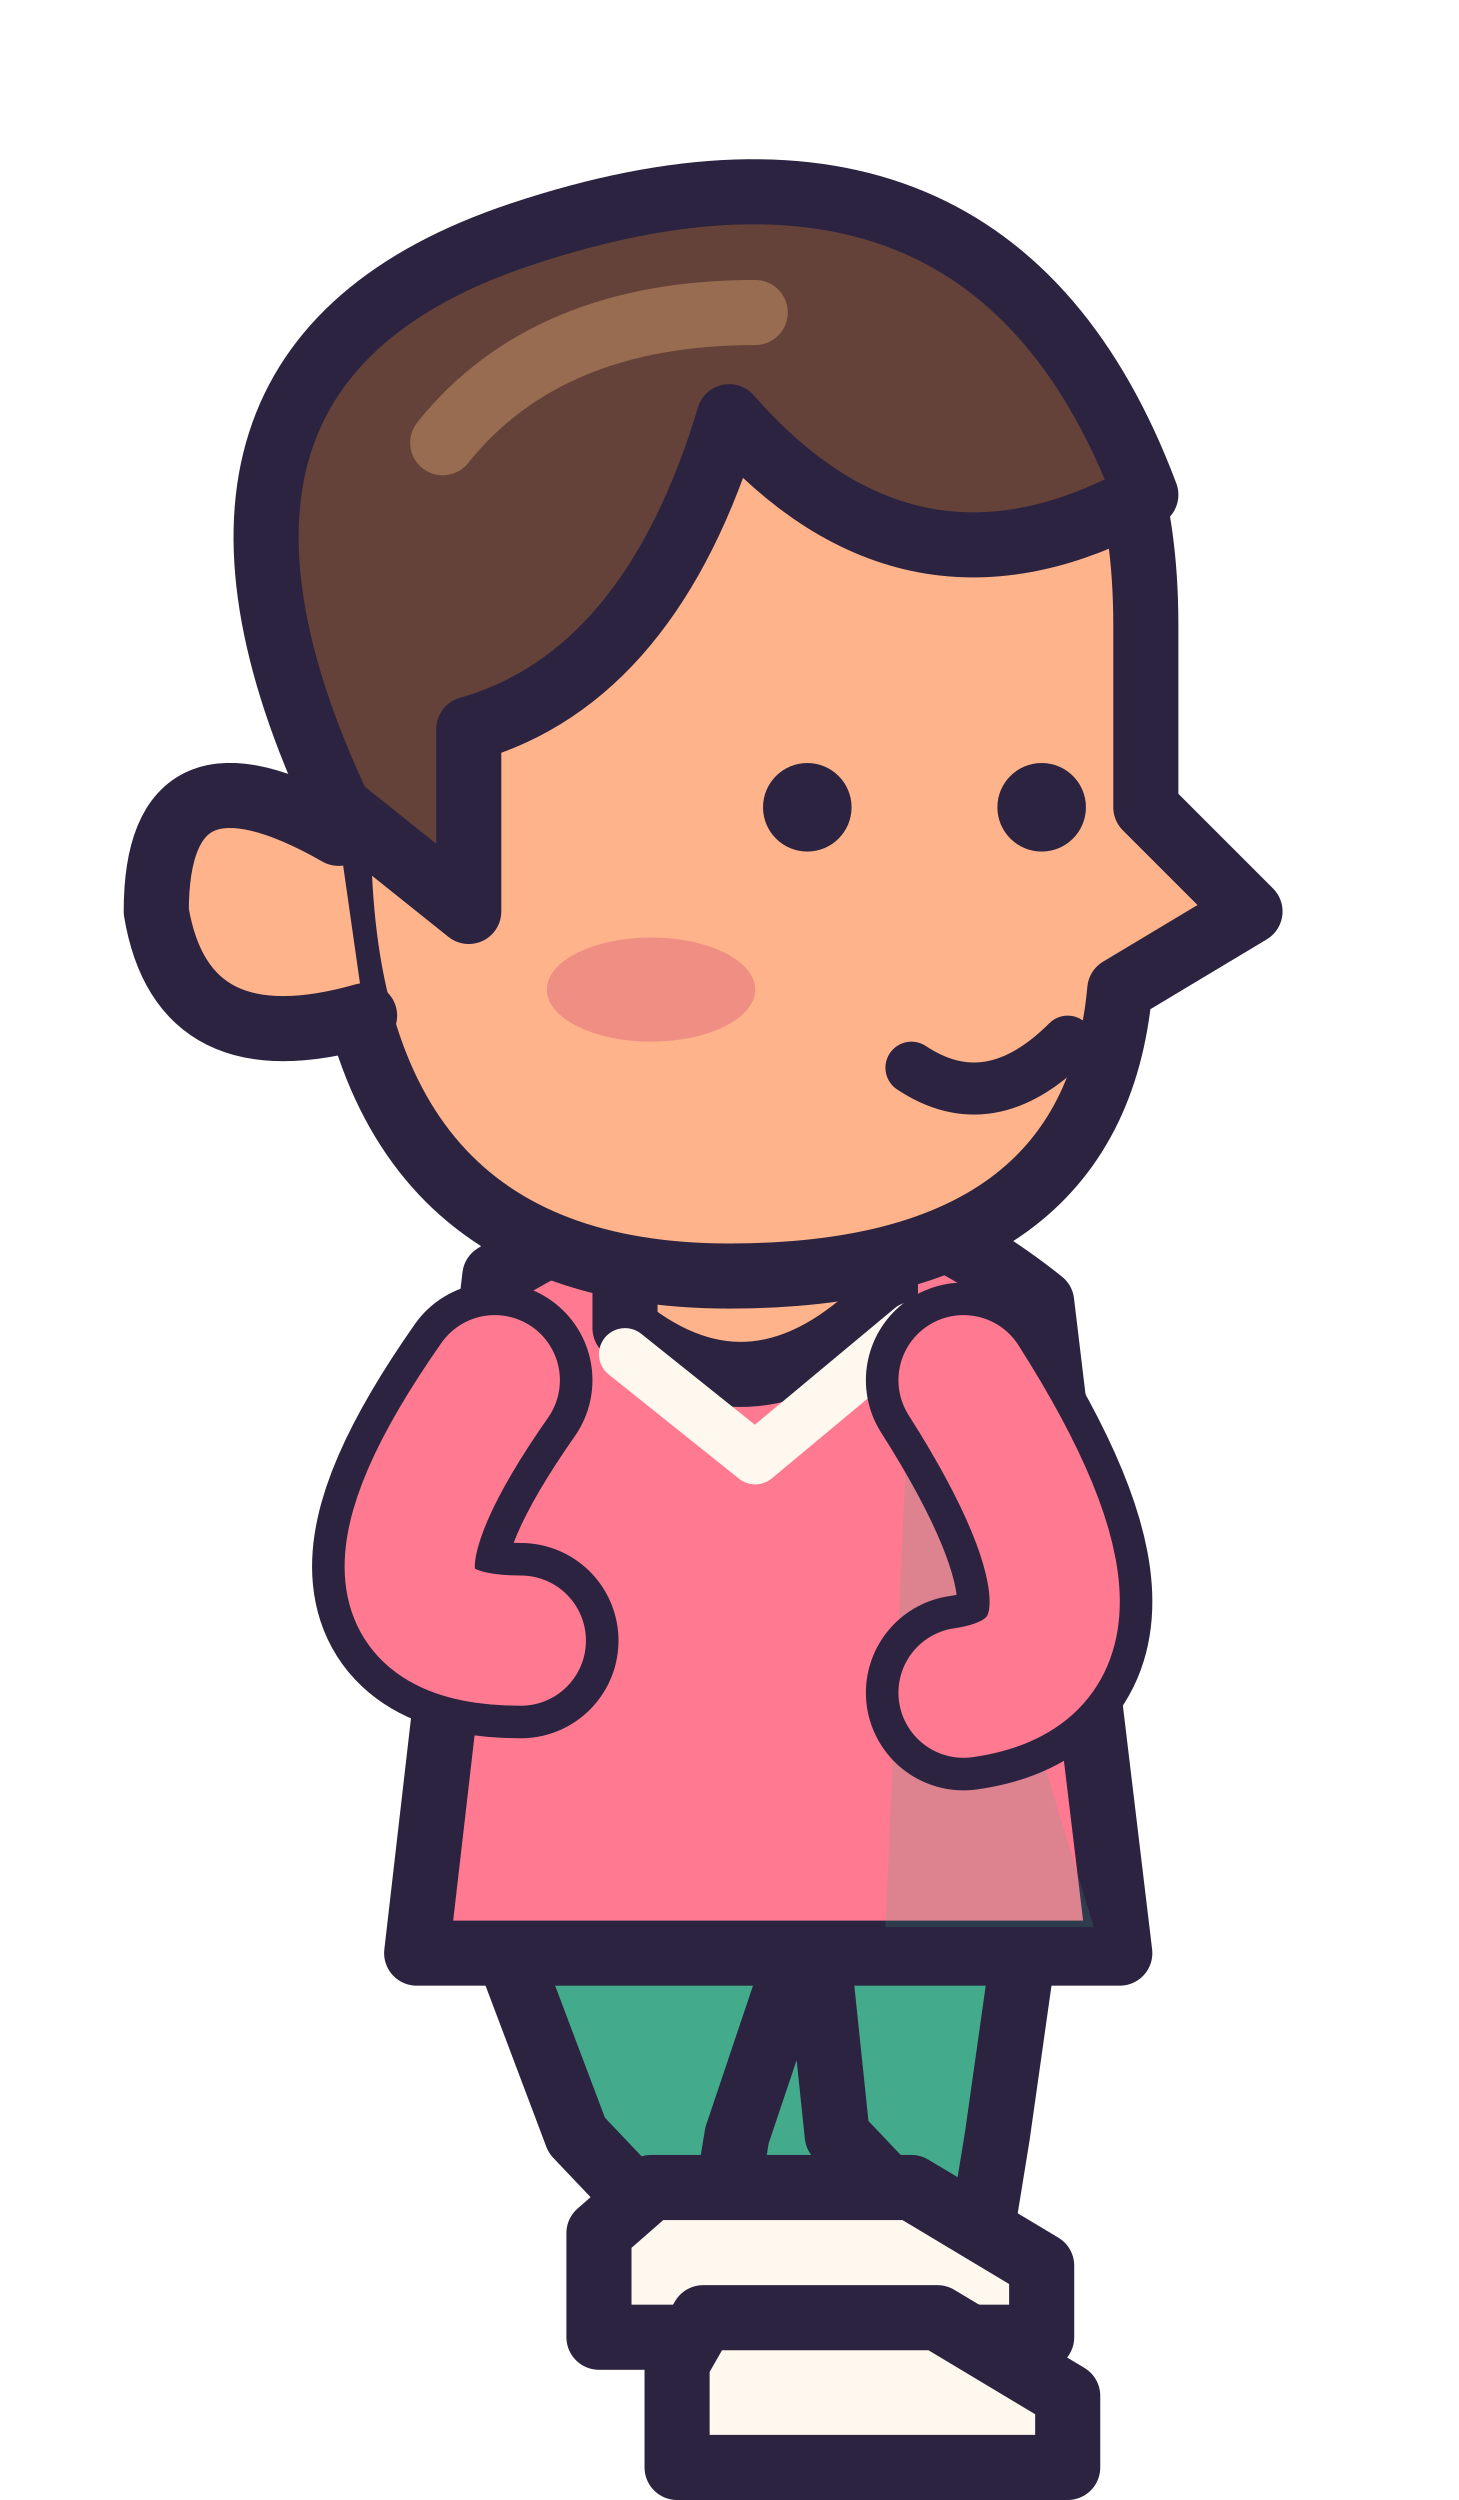
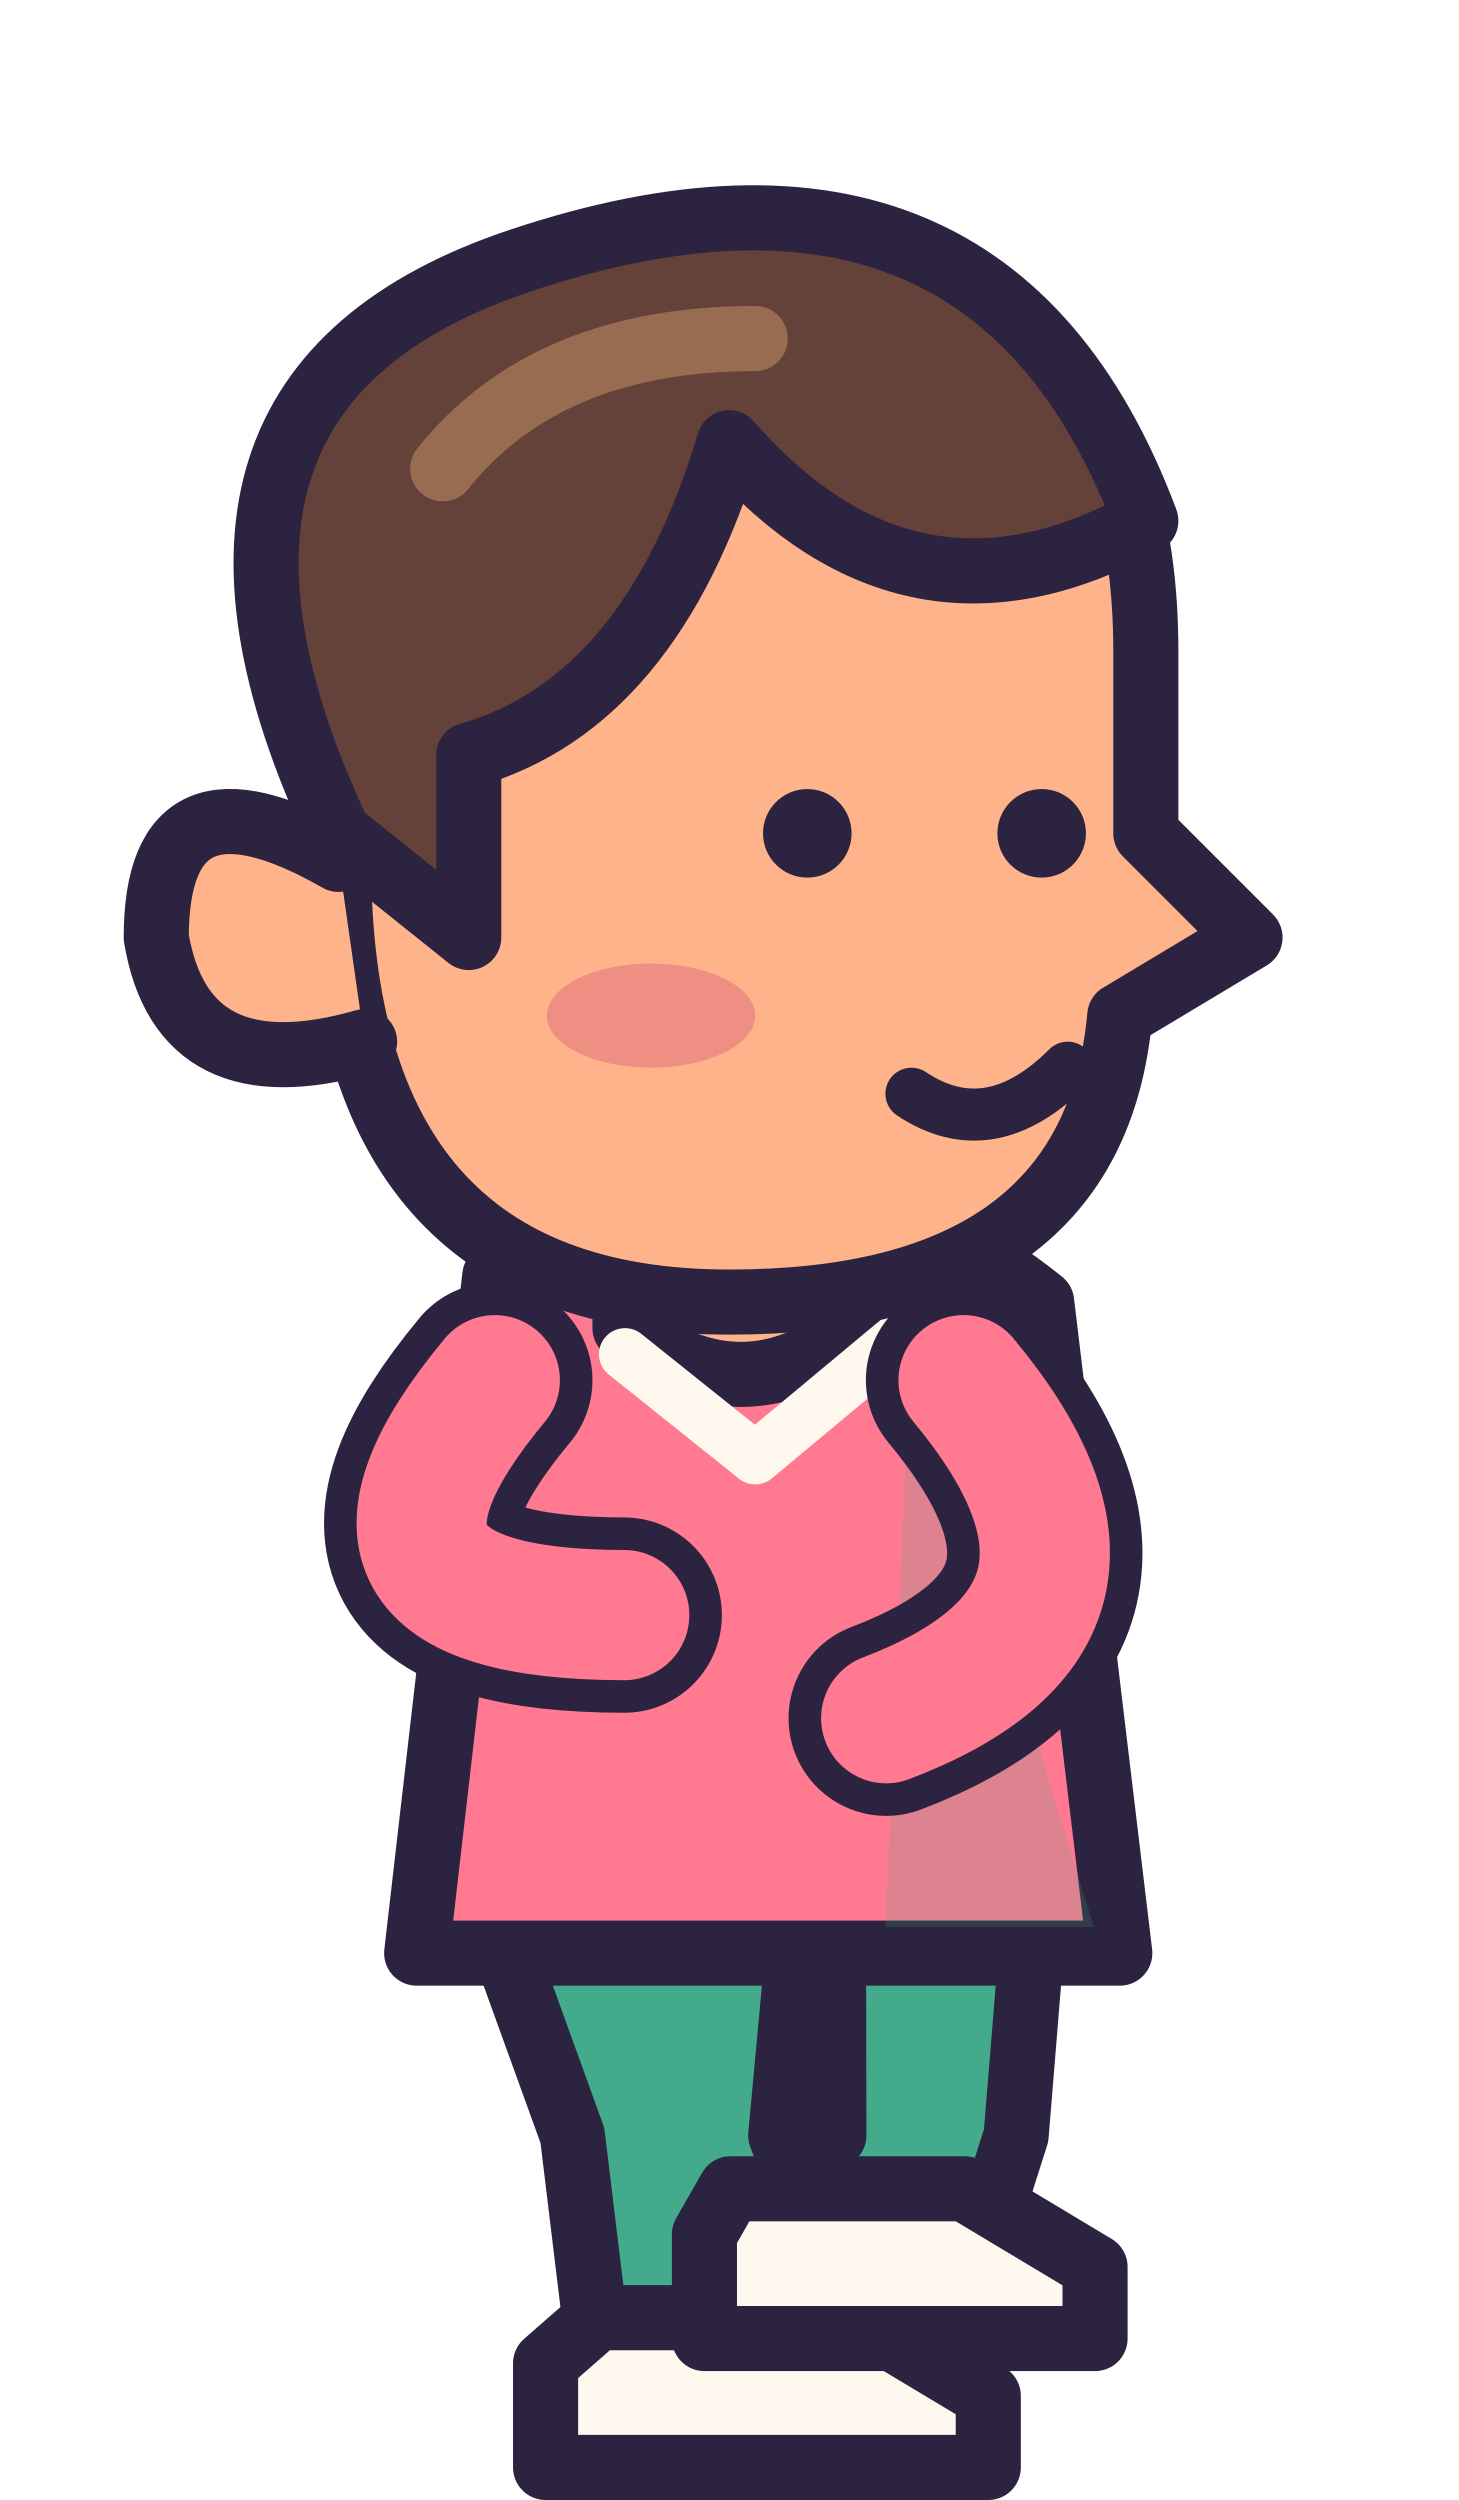
<svg xmlns="http://www.w3.org/2000/svg" width="56" height="96" viewBox="0 0 56 96">
  <g stroke="#2b2340" stroke-width="2.5" stroke-linecap="round" stroke-linejoin="round">
-     <path d="M18 71L22.15 82L25 85H35L32.15 82L31 71Z M32 71L28.3 82L27 90H37L38.3 82L40 70Z" fill="#43aa8b" vector-effect="non-scaling-stroke" />
-     <g transform="translate(7 -5)">
+     <path d="M18 71L21.98 82L22.95 90.00h10L29.98 82L31 71Z M32 71L32.02 82L29.05 85.05h9L39.02 82L40 70Z" fill="#43aa8b" vector-effect="non-scaling-stroke" />
+     <g transform="translate(4.95 0.00)">
      <path d="M18 89h10l5 3v2.75H16v-4Z" fill="#fff8ef" vector-effect="non-scaling-stroke" />
    </g>
-     <g transform="translate(-6 0)">
+     <g transform="translate(-4.95 -4.95)">
      <path d="M33 89h9l5 3v2.75H32v-4Z" fill="#fff8ef" vector-effect="non-scaling-stroke" />
    </g>
    <path d="M19 49q11-7 21 1l3 25H16Z" fill="#ff7a90" vector-effect="non-scaling-stroke" />
    <path d="M35 51l7 23h-8Z" fill="#43aa8b" stroke="none" opacity="0.18" vector-effect="non-scaling-stroke" />
    <path d="M24 44v7q5 4 10-1v-7" fill="#ffb38a" vector-effect="non-scaling-stroke" />
    <path d="M24 52l5 4 6-5" fill="none" stroke="#fff8ef" stroke-width="2" vector-effect="non-scaling-stroke" />
-     <path d="M19 53Q12.00 63 20.00 63" fill="none" stroke="#2b2340" stroke-width="7.5" vector-effect="non-scaling-stroke" />
-     <path d="M19 53Q12.00 63 20.00 63" fill="none" stroke="#ff7a90" stroke-width="5" vector-effect="non-scaling-stroke" />
-     <path d="M37 53Q44.00 64 37.00 65" fill="none" stroke="#2b2340" stroke-width="7.5" vector-effect="non-scaling-stroke" />
-     <path d="M37 53Q44.00 64 37.00 65" fill="none" stroke="#ff7a90" stroke-width="5" vector-effect="non-scaling-stroke" />
-     <g transform="translate(0 -1) rotate(0 28 35)">
+     <path d="M19 53Q11.52 62 23.97 62.02" fill="none" stroke="#2b2340" stroke-width="7.5" vector-effect="non-scaling-stroke" />
+     <path d="M19 53Q11.52 62 23.97 62.02" fill="none" stroke="#ff7a90" stroke-width="5" vector-effect="non-scaling-stroke" />
+     <path d="M37 53Q44.48 62 34.03 65.98" fill="none" stroke="#2b2340" stroke-width="7.5" vector-effect="non-scaling-stroke" />
+     <path d="M37 53Q44.48 62 34.03 65.98" fill="none" stroke="#ff7a90" stroke-width="5" vector-effect="non-scaling-stroke" />
+     <g transform="translate(0 0) rotate(0 28 35)">
      <path d="M13 23q0-13 16-13 15 0 15 15v7l4 4-5 3q-1 11-15 11-15 0-15-17Z" fill="#ffb38a" vector-effect="non-scaling-stroke" />
      <path d="M13 33q-7-4-7 3 1 6 8 4" fill="#ffb38a" vector-effect="non-scaling-stroke" />
      <path d="M13 32Q5 15 20 10q18-6 24 10-9 5-16-3-3 10-10 12v7Z" fill="#654239" vector-effect="non-scaling-stroke" />
      <path d="M17 18q4-5 12-5" fill="none" stroke="#986c50" stroke-width="2.5" vector-effect="non-scaling-stroke" />
      <circle cx="31" cy="32" r="1.7" fill="#2b2340" stroke="none" vector-effect="non-scaling-stroke" />
      <circle cx="40" cy="32" r="1.7" fill="#2b2340" stroke="none" vector-effect="non-scaling-stroke" />
      <path d="M35 42q3 2 6-1" fill="none" stroke="#2b2340" stroke-width="2" vector-effect="non-scaling-stroke" />
      <ellipse cx="25" cy="39" rx="4" ry="2" fill="#ef8e83" stroke="none" vector-effect="non-scaling-stroke" />
    </g>
  </g>
</svg>
